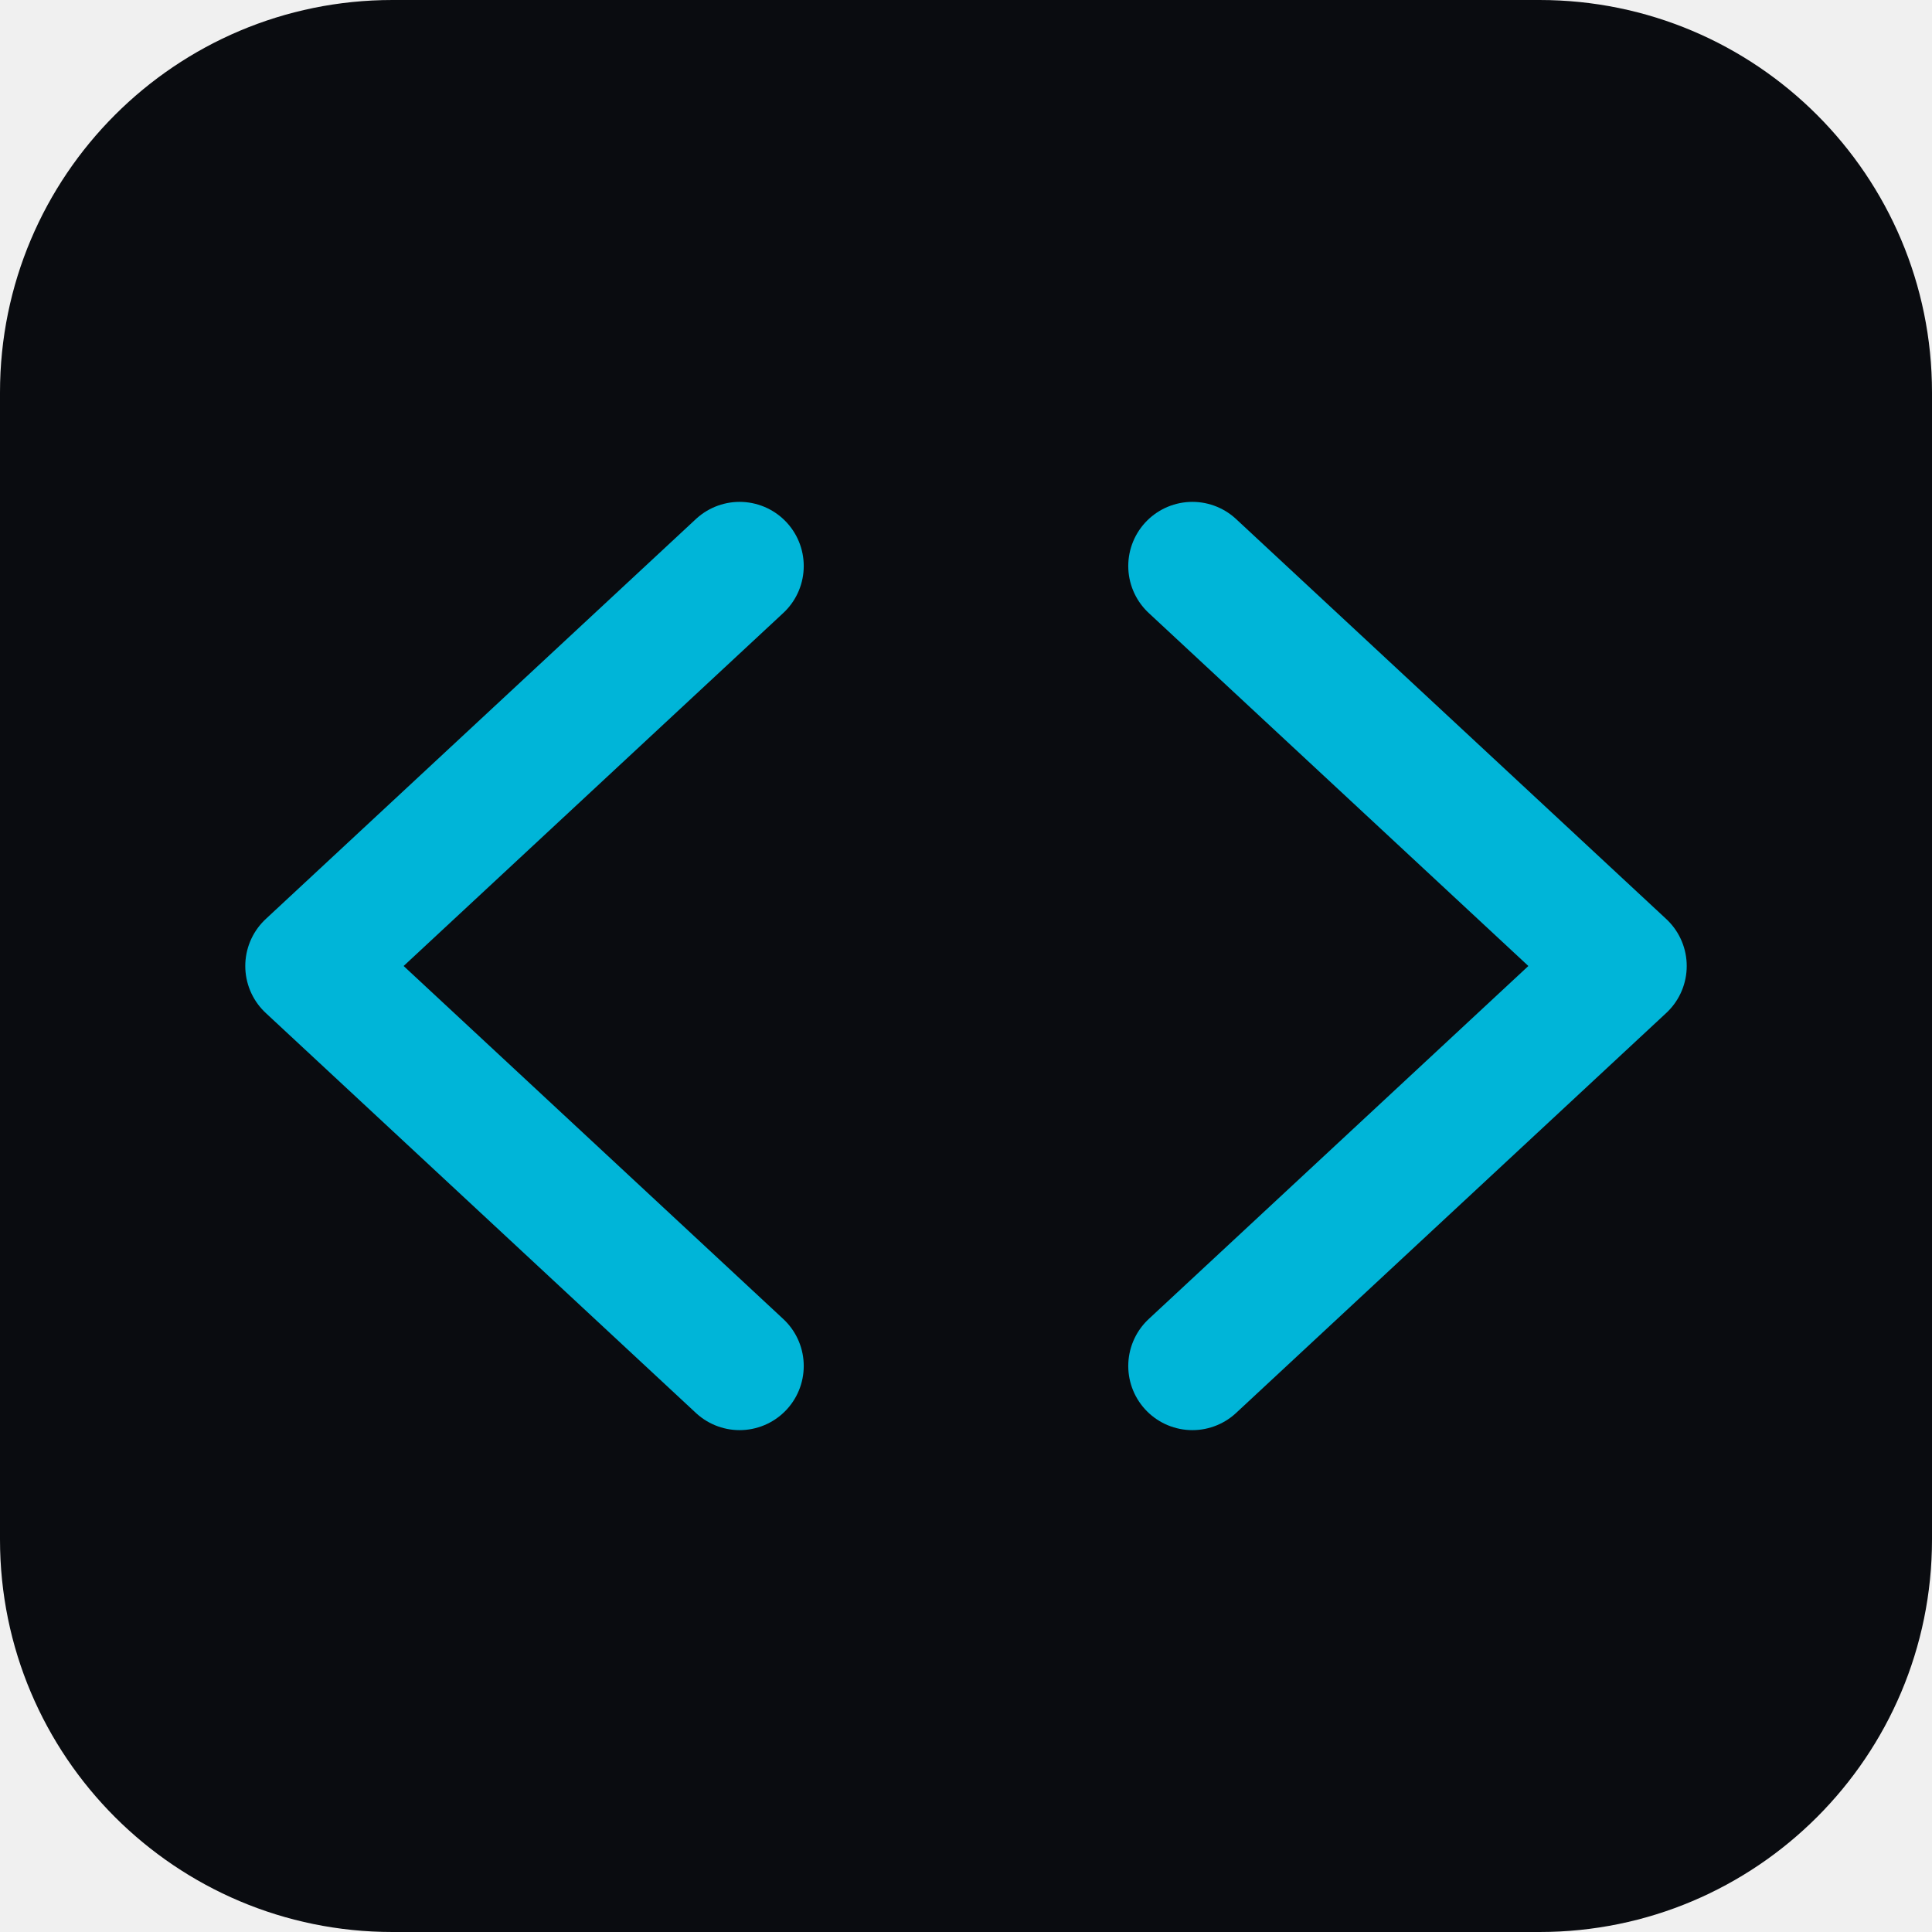
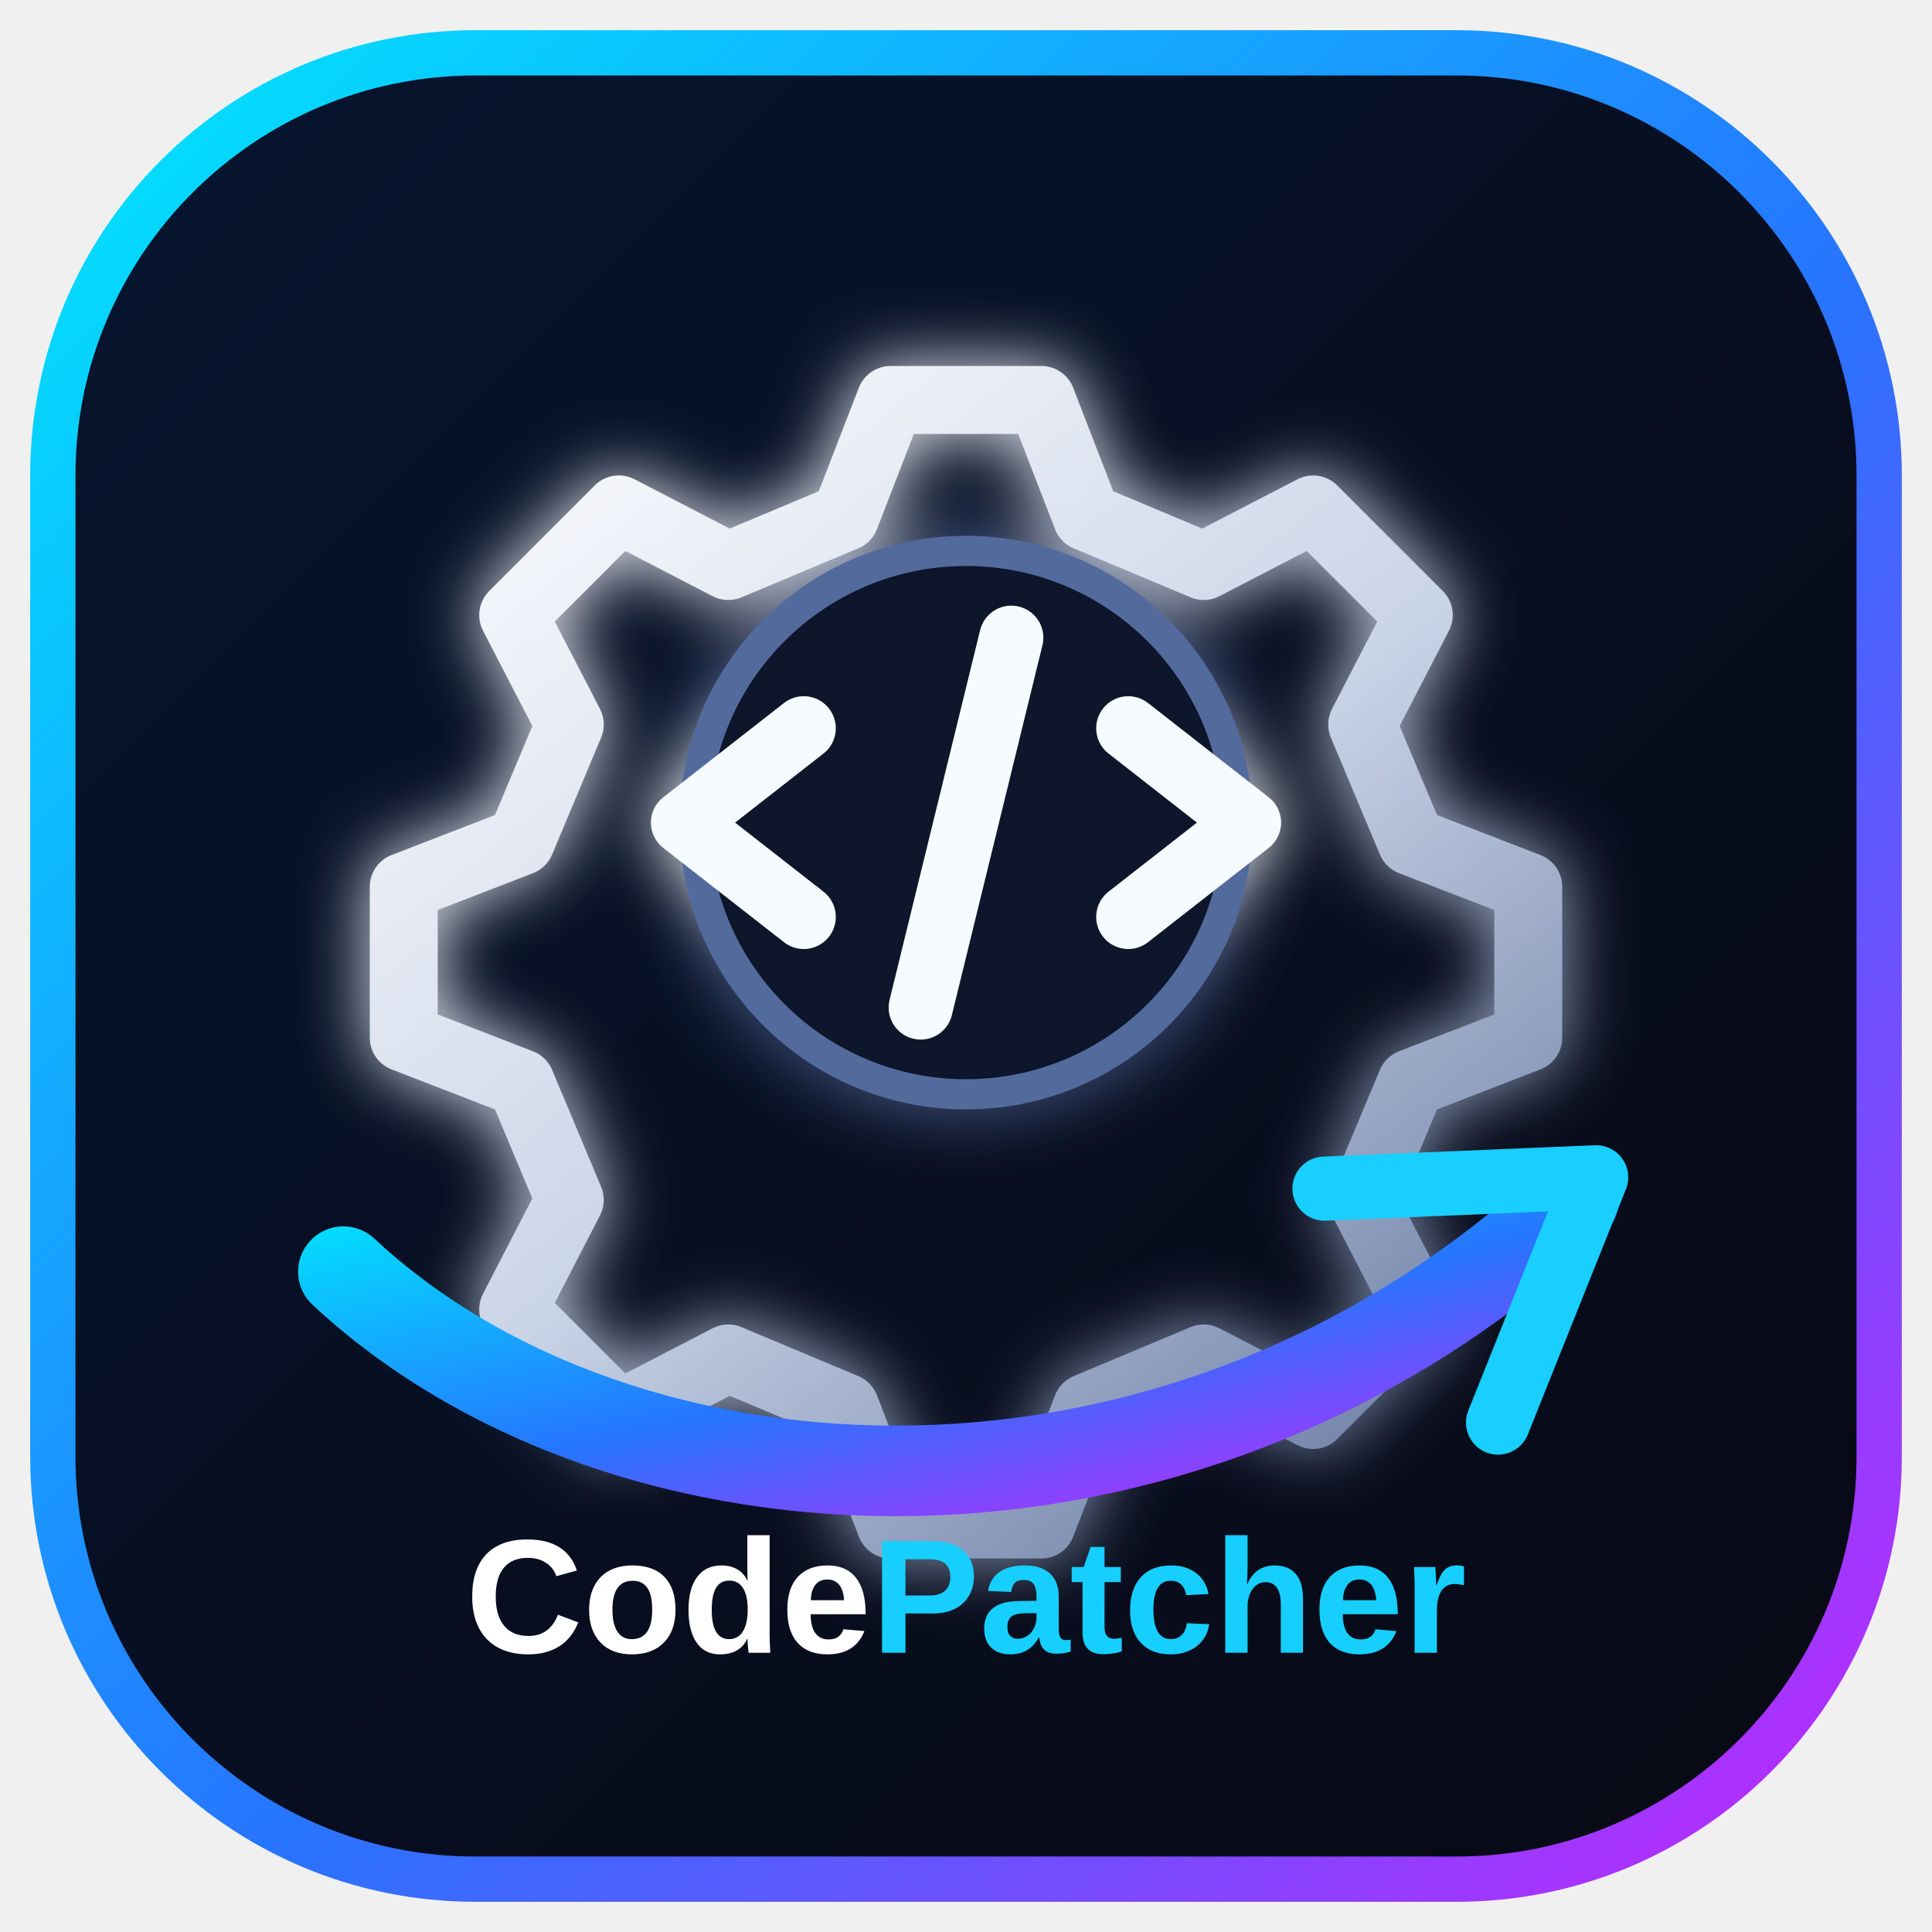
<svg xmlns="http://www.w3.org/2000/svg" viewBox="0 0 512 512">
-   <rect width="512" height="512" rx="104" fill="#0a0c10" />
-   <g fill="none" stroke="#00b5d8" stroke-width="34" stroke-linecap="round" stroke-linejoin="round">
-     <path d="M196 150 82 256l114 106M316 150l114 106-114 106" />
+   <defs>
+     <linearGradient id="bg" x1="0" y1="0" x2="1" y2="1">
+       <stop stop-color="#07152f" />
+       <stop offset="1" stop-color="#080914" />
+     </linearGradient>
+     <linearGradient id="edge" x1="0" y1="0" x2="1" y2="1">
+       <stop stop-color="#00e5ff" />
+       <stop offset=".55" stop-color="#2675ff" />
+       <stop offset="1" stop-color="#c026ff" />
+     </linearGradient>
+     <linearGradient id="metal" x1="0" y1="0" x2=".8" y2="1">
+       <stop stop-color="#fff" />
+       <stop offset=".55" stop-color="#cbd5e8" />
+       <stop offset="1" stop-color="#7183a8" />
+     </linearGradient>
+     <filter id="glow">
+       <feGaussianBlur stdDeviation="9" result="b" />
+       <feMerge>
+         <feMergeNode in="b" />
+         <feMergeNode in="SourceGraphic" />
+       </feMerge>
+     </filter>
+   </defs>
+   <rect x="14" y="14" width="484" height="484" rx="112" fill="url(#bg)" stroke="url(#edge)" stroke-width="12" />
+   <g transform="translate(256 218)" filter="url(#glow)">
+     <path d="M-20-112h40l12 31 31 13 29-15 28 28-15 29 13 31 31 12v40l-31 12-13 31 15 29-28 28-29-15-31 13-12 31h-40l-12-31-31-13-29 15-28-28 15-29-13-31-31-12v-40l31-12 13-31-15-29 28-28 29 15 31-13z" fill="none" stroke="url(#metal)" stroke-width="18" stroke-linejoin="round" />
+     <circle r="72" fill="#091329" stroke="#526b9d" stroke-width="8" />
+     <path d="m-43-25-32 25 32 25M43-25l32 25-32 25M12-49-12 49" fill="none" stroke="#f5fbff" stroke-width="17" stroke-linecap="round" stroke-linejoin="round" />
  </g>
+   <path d="M91 337c74 69 222 78 326-19" fill="none" stroke="url(#edge)" stroke-width="24" stroke-linecap="round" />
+   <path d="M351 315l72-3-26 65" fill="none" stroke="#18cfff" stroke-width="17" stroke-linecap="round" stroke-linejoin="round" />
+   <text x="256" y="438" text-anchor="middle" font-family="Arial,sans-serif" font-size="43" font-weight="800" fill="#fff">Code<tspan fill="#16cfff">Patcher</tspan>
+   </text>
</svg>
